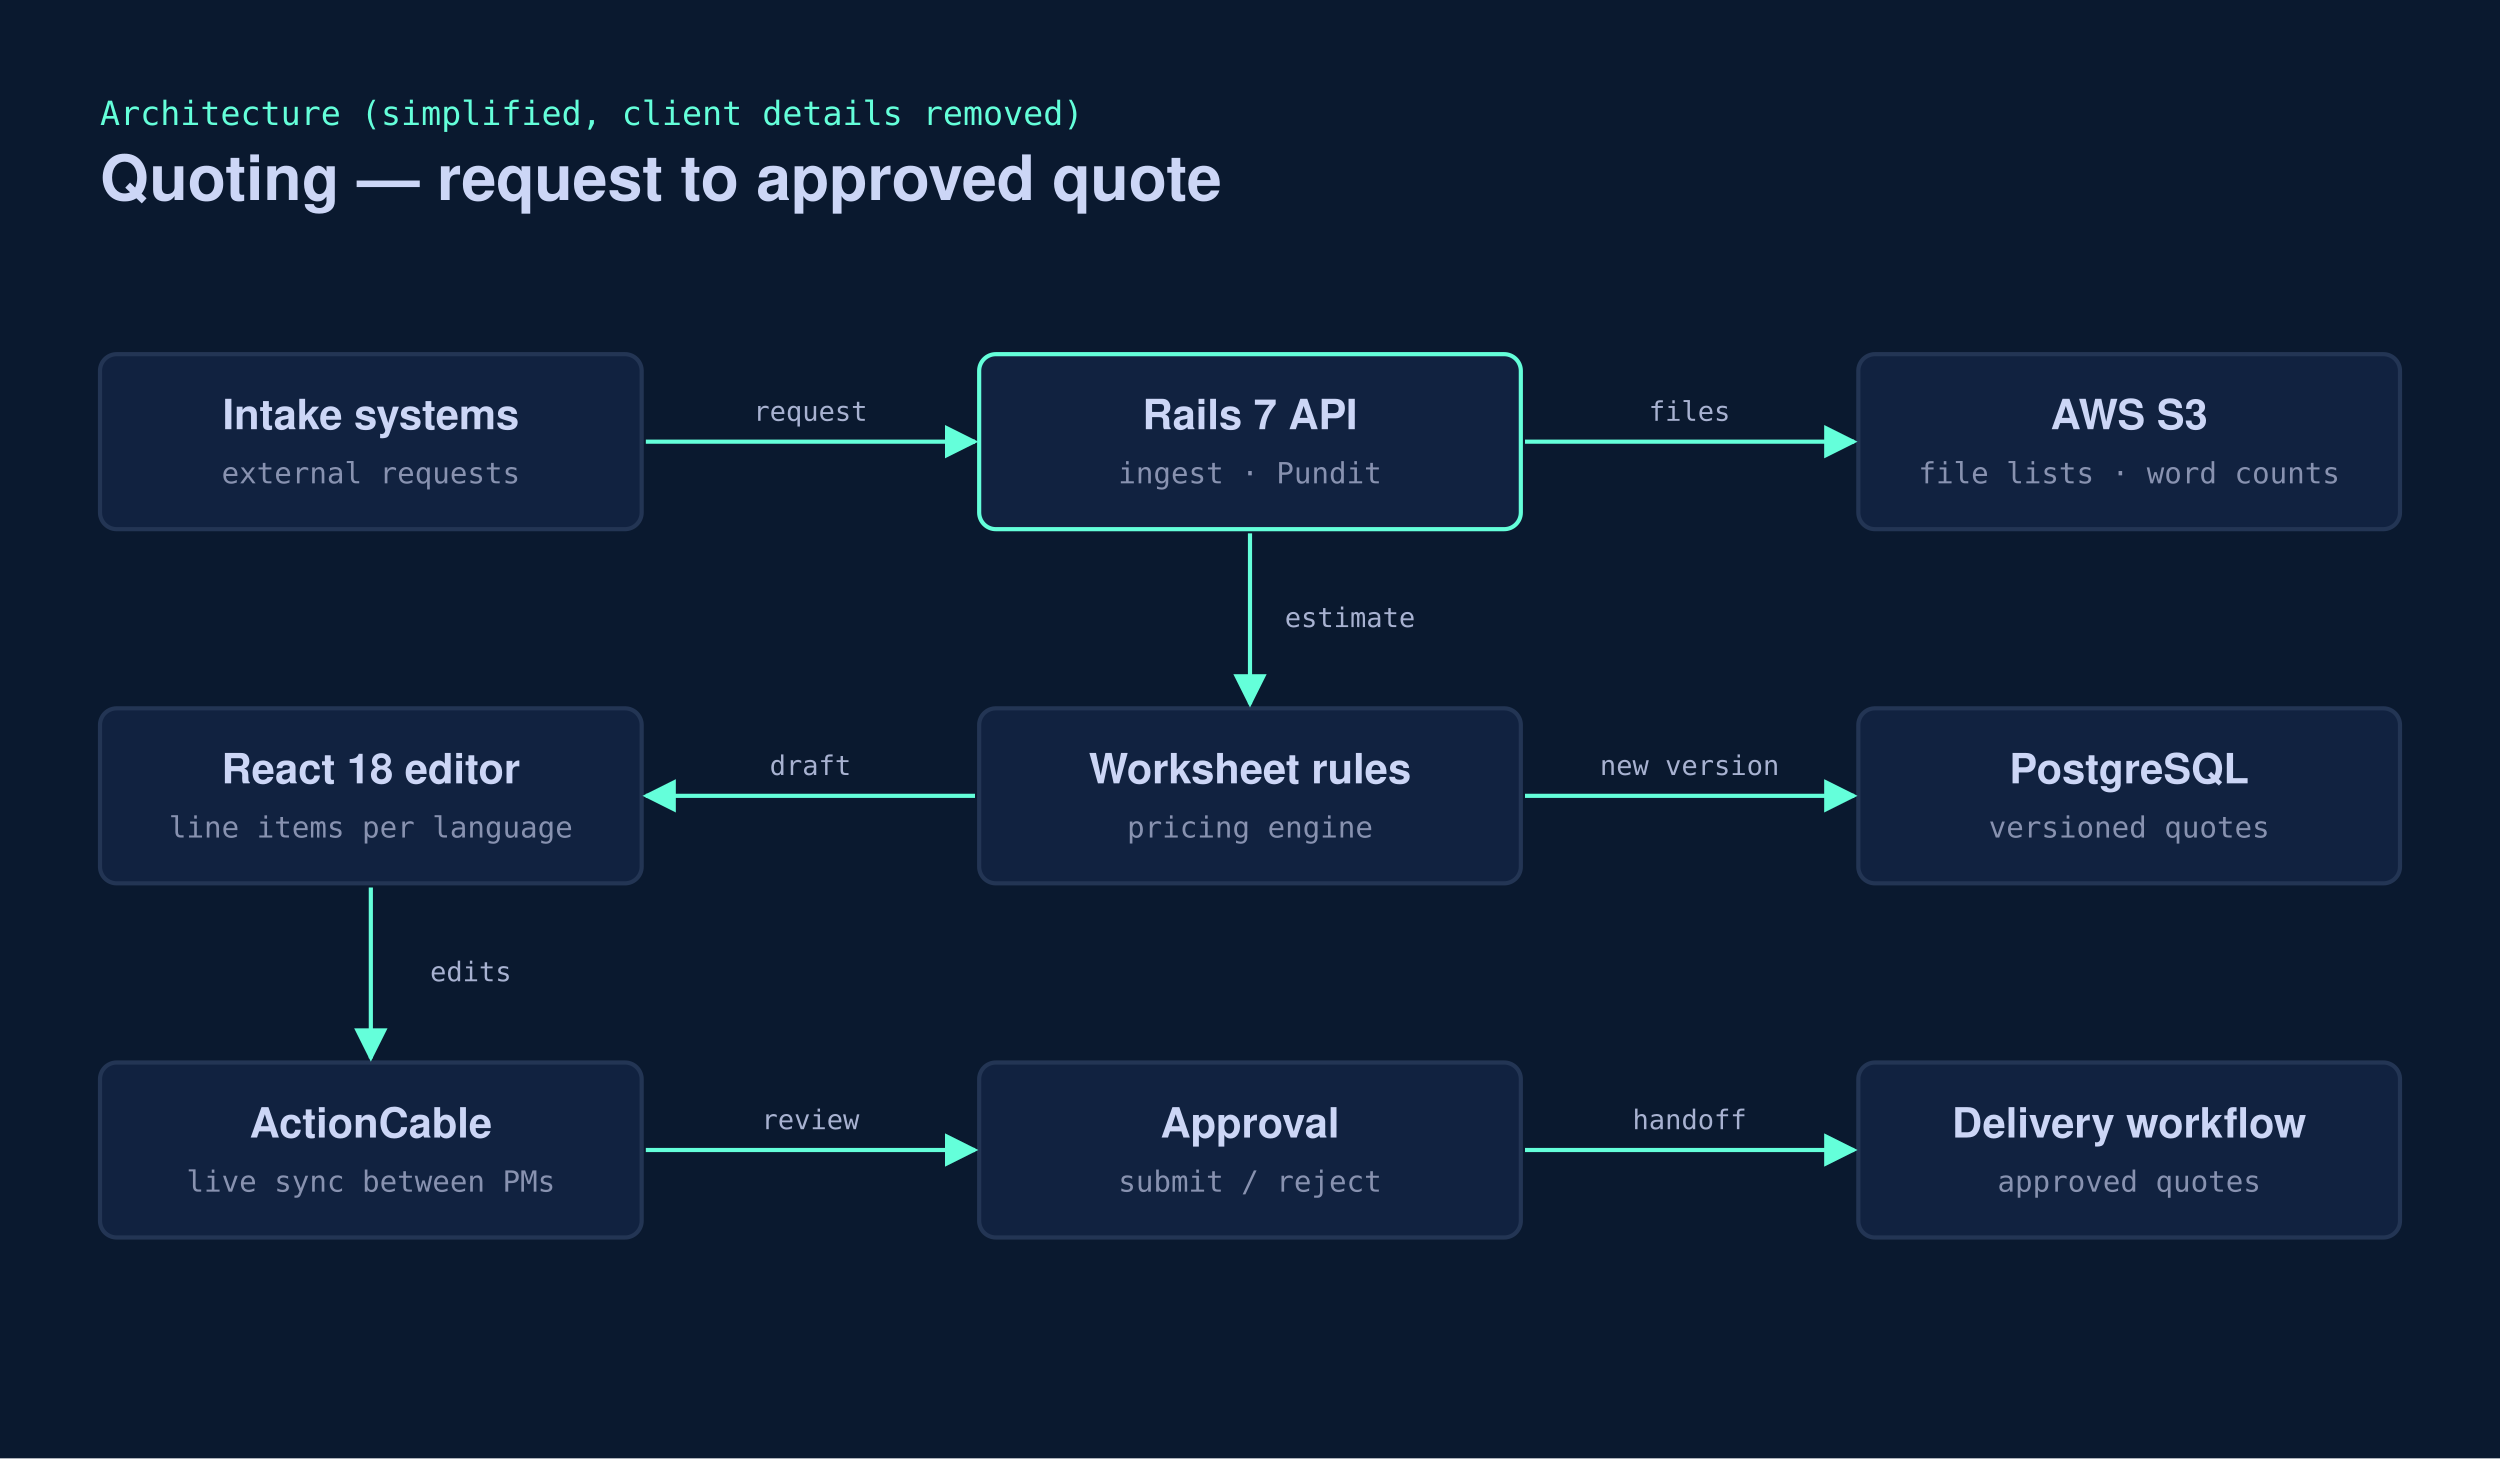
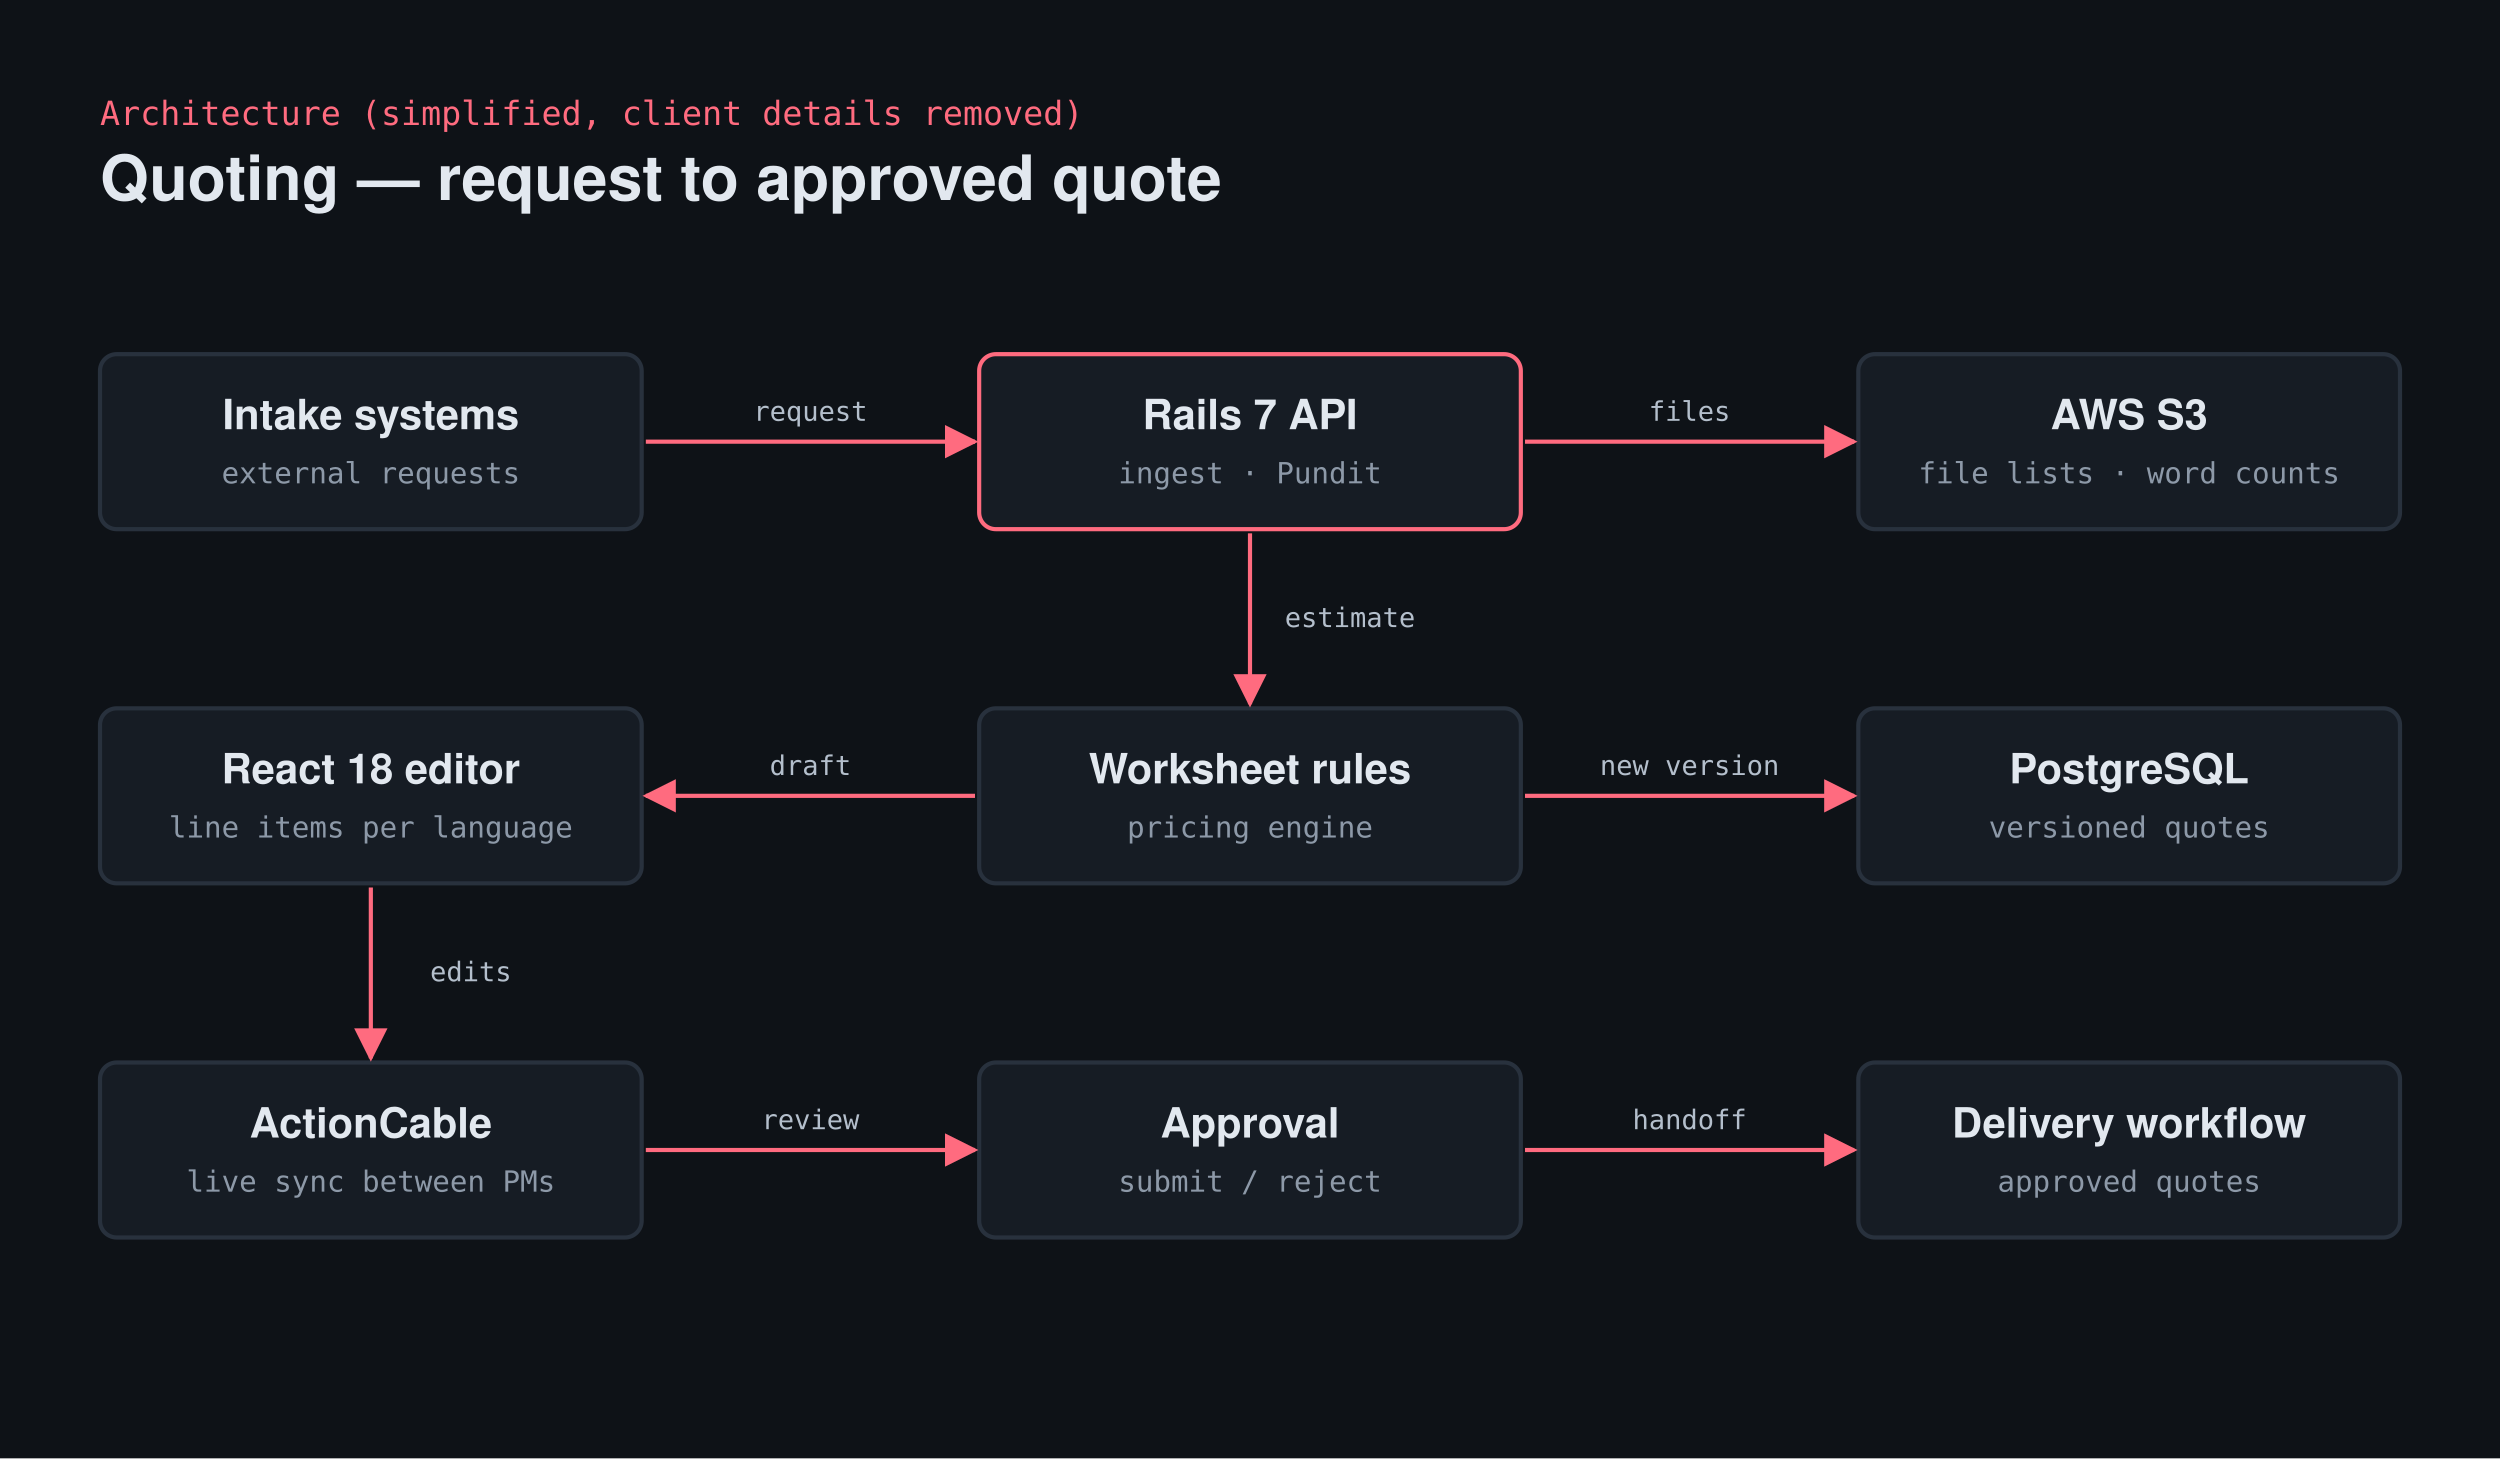
<svg xmlns="http://www.w3.org/2000/svg" width="1200" height="700" viewBox="0 0 1200 700" role="img" aria-label="Quoting — request to approved quote architecture diagram">
  <defs>
    <marker id="arrow" viewBox="0 0 10 10" refX="9" refY="5" markerWidth="8" markerHeight="8" orient="auto-start-reverse">
-       <path d="M0,0 L10,5 L0,10 z" fill="#64ffda" />
+       <path d="M0,0 L10,5 L0,10 z" fill="#ff6b7f" />
    </marker>
  </defs>
-   <rect width="1200" height="700" fill="#0a192f" />
-   <text x="48" y="60" font-family="Menlo, SF Mono, monospace" font-size="16" fill="#64ffda">Architecture (simplified, client details removed)</text>
-   <text x="48" y="96" font-family="Helvetica Neue, Helvetica, Arial, sans-serif" font-size="30" font-weight="700" fill="#ccd6f6">Quoting — request to approved quote</text>
-   <rect x="48" y="170" width="260" height="84" rx="8" fill="#112240" stroke="#233554" stroke-width="2" />
-   <text x="178.0" y="206" text-anchor="middle" font-family="Helvetica Neue, Helvetica, Arial, sans-serif" font-size="20" font-weight="700" fill="#ccd6f6">Intake systems</text>
-   <text x="178.0" y="232" text-anchor="middle" font-family="Menlo, SF Mono, monospace" font-size="14" fill="#8892b0">external requests</text>
-   <rect x="470" y="170" width="260" height="84" rx="8" fill="#112240" stroke="#64ffda" stroke-width="2" />
-   <text x="600.0" y="206" text-anchor="middle" font-family="Helvetica Neue, Helvetica, Arial, sans-serif" font-size="20" font-weight="700" fill="#ccd6f6">Rails 7 API</text>
-   <text x="600.0" y="232" text-anchor="middle" font-family="Menlo, SF Mono, monospace" font-size="14" fill="#8892b0">ingest · Pundit</text>
-   <rect x="892" y="170" width="260" height="84" rx="8" fill="#112240" stroke="#233554" stroke-width="2" />
-   <text x="1022.0" y="206" text-anchor="middle" font-family="Helvetica Neue, Helvetica, Arial, sans-serif" font-size="20" font-weight="700" fill="#ccd6f6">AWS S3</text>
-   <text x="1022.0" y="232" text-anchor="middle" font-family="Menlo, SF Mono, monospace" font-size="14" fill="#8892b0">file lists · word counts</text>
-   <rect x="48" y="340" width="260" height="84" rx="8" fill="#112240" stroke="#233554" stroke-width="2" />
-   <text x="178.0" y="376" text-anchor="middle" font-family="Helvetica Neue, Helvetica, Arial, sans-serif" font-size="20" font-weight="700" fill="#ccd6f6">React 18 editor</text>
-   <text x="178.0" y="402" text-anchor="middle" font-family="Menlo, SF Mono, monospace" font-size="14" fill="#8892b0">line items per language</text>
-   <rect x="470" y="340" width="260" height="84" rx="8" fill="#112240" stroke="#233554" stroke-width="2" />
-   <text x="600.0" y="376" text-anchor="middle" font-family="Helvetica Neue, Helvetica, Arial, sans-serif" font-size="20" font-weight="700" fill="#ccd6f6">Worksheet rules</text>
-   <text x="600.0" y="402" text-anchor="middle" font-family="Menlo, SF Mono, monospace" font-size="14" fill="#8892b0">pricing engine</text>
-   <rect x="892" y="340" width="260" height="84" rx="8" fill="#112240" stroke="#233554" stroke-width="2" />
-   <text x="1022.0" y="376" text-anchor="middle" font-family="Helvetica Neue, Helvetica, Arial, sans-serif" font-size="20" font-weight="700" fill="#ccd6f6">PostgreSQL</text>
-   <text x="1022.0" y="402" text-anchor="middle" font-family="Menlo, SF Mono, monospace" font-size="14" fill="#8892b0">versioned quotes</text>
-   <rect x="48" y="510" width="260" height="84" rx="8" fill="#112240" stroke="#233554" stroke-width="2" />
-   <text x="178.0" y="546" text-anchor="middle" font-family="Helvetica Neue, Helvetica, Arial, sans-serif" font-size="20" font-weight="700" fill="#ccd6f6">ActionCable</text>
-   <text x="178.0" y="572" text-anchor="middle" font-family="Menlo, SF Mono, monospace" font-size="14" fill="#8892b0">live sync between PMs</text>
-   <rect x="470" y="510" width="260" height="84" rx="8" fill="#112240" stroke="#233554" stroke-width="2" />
-   <text x="600.0" y="546" text-anchor="middle" font-family="Helvetica Neue, Helvetica, Arial, sans-serif" font-size="20" font-weight="700" fill="#ccd6f6">Approval</text>
-   <text x="600.0" y="572" text-anchor="middle" font-family="Menlo, SF Mono, monospace" font-size="14" fill="#8892b0">submit / reject</text>
-   <rect x="892" y="510" width="260" height="84" rx="8" fill="#112240" stroke="#233554" stroke-width="2" />
-   <text x="1022.0" y="546" text-anchor="middle" font-family="Helvetica Neue, Helvetica, Arial, sans-serif" font-size="20" font-weight="700" fill="#ccd6f6">Delivery workflow</text>
-   <text x="1022.0" y="572" text-anchor="middle" font-family="Menlo, SF Mono, monospace" font-size="14" fill="#8892b0">approved quotes</text>
-   <line x1="310" y1="212.0" x2="468" y2="212.0" stroke="#64ffda" stroke-width="2" marker-end="url(#arrow)" />
-   <text x="389.0" y="202.0" text-anchor="middle" font-family="Menlo, SF Mono, monospace" font-size="13" fill="#a8b2d1">request</text>
-   <line x1="732" y1="212.0" x2="890" y2="212.0" stroke="#64ffda" stroke-width="2" marker-end="url(#arrow)" />
-   <text x="811.0" y="202.0" text-anchor="middle" font-family="Menlo, SF Mono, monospace" font-size="13" fill="#a8b2d1">files</text>
-   <line x1="600.0" y1="256" x2="600.0" y2="338" stroke="#64ffda" stroke-width="2" marker-end="url(#arrow)" />
-   <text x="648.0" y="301.0" text-anchor="middle" font-family="Menlo, SF Mono, monospace" font-size="13" fill="#a8b2d1">estimate</text>
-   <line x1="468" y1="382.0" x2="310" y2="382.0" stroke="#64ffda" stroke-width="2" marker-end="url(#arrow)" />
-   <text x="389.0" y="372.0" text-anchor="middle" font-family="Menlo, SF Mono, monospace" font-size="13" fill="#a8b2d1">draft</text>
-   <line x1="732" y1="382.0" x2="890" y2="382.0" stroke="#64ffda" stroke-width="2" marker-end="url(#arrow)" />
-   <text x="811.0" y="372.0" text-anchor="middle" font-family="Menlo, SF Mono, monospace" font-size="13" fill="#a8b2d1">new version</text>
-   <line x1="178.0" y1="426" x2="178.0" y2="508" stroke="#64ffda" stroke-width="2" marker-end="url(#arrow)" />
-   <text x="226.0" y="471.0" text-anchor="middle" font-family="Menlo, SF Mono, monospace" font-size="13" fill="#a8b2d1">edits</text>
-   <line x1="310" y1="552.0" x2="468" y2="552.0" stroke="#64ffda" stroke-width="2" marker-end="url(#arrow)" />
-   <text x="389.0" y="542.0" text-anchor="middle" font-family="Menlo, SF Mono, monospace" font-size="13" fill="#a8b2d1">review</text>
-   <line x1="732" y1="552.0" x2="890" y2="552.0" stroke="#64ffda" stroke-width="2" marker-end="url(#arrow)" />
-   <text x="811.0" y="542.0" text-anchor="middle" font-family="Menlo, SF Mono, monospace" font-size="13" fill="#a8b2d1">handoff</text>
+   <rect width="1200" height="700" fill="#0e1217" />
+   <text x="48" y="60" font-family="Menlo, SF Mono, monospace" font-size="16" fill="#ff6b7f">Architecture (simplified, client details removed)</text>
+   <text x="48" y="96" font-family="Helvetica Neue, Helvetica, Arial, sans-serif" font-size="30" font-weight="700" fill="#e2e8ef">Quoting — request to approved quote</text>
+   <rect x="48" y="170" width="260" height="84" rx="8" fill="#161c24" stroke="#28313d" stroke-width="2" />
+   <text x="178.0" y="206" text-anchor="middle" font-family="Helvetica Neue, Helvetica, Arial, sans-serif" font-size="20" font-weight="700" fill="#e2e8ef">Intake systems</text>
+   <text x="178.0" y="232" text-anchor="middle" font-family="Menlo, SF Mono, monospace" font-size="14" fill="#8d99a8">external requests</text>
+   <rect x="470" y="170" width="260" height="84" rx="8" fill="#161c24" stroke="#ff6b7f" stroke-width="2" />
+   <text x="600.0" y="206" text-anchor="middle" font-family="Helvetica Neue, Helvetica, Arial, sans-serif" font-size="20" font-weight="700" fill="#e2e8ef">Rails 7 API</text>
+   <text x="600.0" y="232" text-anchor="middle" font-family="Menlo, SF Mono, monospace" font-size="14" fill="#8d99a8">ingest · Pundit</text>
+   <rect x="892" y="170" width="260" height="84" rx="8" fill="#161c24" stroke="#28313d" stroke-width="2" />
+   <text x="1022.0" y="206" text-anchor="middle" font-family="Helvetica Neue, Helvetica, Arial, sans-serif" font-size="20" font-weight="700" fill="#e2e8ef">AWS S3</text>
+   <text x="1022.0" y="232" text-anchor="middle" font-family="Menlo, SF Mono, monospace" font-size="14" fill="#8d99a8">file lists · word counts</text>
+   <rect x="48" y="340" width="260" height="84" rx="8" fill="#161c24" stroke="#28313d" stroke-width="2" />
+   <text x="178.0" y="376" text-anchor="middle" font-family="Helvetica Neue, Helvetica, Arial, sans-serif" font-size="20" font-weight="700" fill="#e2e8ef">React 18 editor</text>
+   <text x="178.0" y="402" text-anchor="middle" font-family="Menlo, SF Mono, monospace" font-size="14" fill="#8d99a8">line items per language</text>
+   <rect x="470" y="340" width="260" height="84" rx="8" fill="#161c24" stroke="#28313d" stroke-width="2" />
+   <text x="600.0" y="376" text-anchor="middle" font-family="Helvetica Neue, Helvetica, Arial, sans-serif" font-size="20" font-weight="700" fill="#e2e8ef">Worksheet rules</text>
+   <text x="600.0" y="402" text-anchor="middle" font-family="Menlo, SF Mono, monospace" font-size="14" fill="#8d99a8">pricing engine</text>
+   <rect x="892" y="340" width="260" height="84" rx="8" fill="#161c24" stroke="#28313d" stroke-width="2" />
+   <text x="1022.0" y="376" text-anchor="middle" font-family="Helvetica Neue, Helvetica, Arial, sans-serif" font-size="20" font-weight="700" fill="#e2e8ef">PostgreSQL</text>
+   <text x="1022.0" y="402" text-anchor="middle" font-family="Menlo, SF Mono, monospace" font-size="14" fill="#8d99a8">versioned quotes</text>
+   <rect x="48" y="510" width="260" height="84" rx="8" fill="#161c24" stroke="#28313d" stroke-width="2" />
+   <text x="178.0" y="546" text-anchor="middle" font-family="Helvetica Neue, Helvetica, Arial, sans-serif" font-size="20" font-weight="700" fill="#e2e8ef">ActionCable</text>
+   <text x="178.0" y="572" text-anchor="middle" font-family="Menlo, SF Mono, monospace" font-size="14" fill="#8d99a8">live sync between PMs</text>
+   <rect x="470" y="510" width="260" height="84" rx="8" fill="#161c24" stroke="#28313d" stroke-width="2" />
+   <text x="600.0" y="546" text-anchor="middle" font-family="Helvetica Neue, Helvetica, Arial, sans-serif" font-size="20" font-weight="700" fill="#e2e8ef">Approval</text>
+   <text x="600.0" y="572" text-anchor="middle" font-family="Menlo, SF Mono, monospace" font-size="14" fill="#8d99a8">submit / reject</text>
+   <rect x="892" y="510" width="260" height="84" rx="8" fill="#161c24" stroke="#28313d" stroke-width="2" />
+   <text x="1022.0" y="546" text-anchor="middle" font-family="Helvetica Neue, Helvetica, Arial, sans-serif" font-size="20" font-weight="700" fill="#e2e8ef">Delivery workflow</text>
+   <text x="1022.0" y="572" text-anchor="middle" font-family="Menlo, SF Mono, monospace" font-size="14" fill="#8d99a8">approved quotes</text>
+   <line x1="310" y1="212.0" x2="468" y2="212.0" stroke="#ff6b7f" stroke-width="2" marker-end="url(#arrow)" />
+   <text x="389.0" y="202.0" text-anchor="middle" font-family="Menlo, SF Mono, monospace" font-size="13" fill="#b4bfcc">request</text>
+   <line x1="732" y1="212.0" x2="890" y2="212.0" stroke="#ff6b7f" stroke-width="2" marker-end="url(#arrow)" />
+   <text x="811.0" y="202.0" text-anchor="middle" font-family="Menlo, SF Mono, monospace" font-size="13" fill="#b4bfcc">files</text>
+   <line x1="600.0" y1="256" x2="600.0" y2="338" stroke="#ff6b7f" stroke-width="2" marker-end="url(#arrow)" />
+   <text x="648.0" y="301.0" text-anchor="middle" font-family="Menlo, SF Mono, monospace" font-size="13" fill="#b4bfcc">estimate</text>
+   <line x1="468" y1="382.0" x2="310" y2="382.0" stroke="#ff6b7f" stroke-width="2" marker-end="url(#arrow)" />
+   <text x="389.0" y="372.0" text-anchor="middle" font-family="Menlo, SF Mono, monospace" font-size="13" fill="#b4bfcc">draft</text>
+   <line x1="732" y1="382.0" x2="890" y2="382.0" stroke="#ff6b7f" stroke-width="2" marker-end="url(#arrow)" />
+   <text x="811.0" y="372.0" text-anchor="middle" font-family="Menlo, SF Mono, monospace" font-size="13" fill="#b4bfcc">new version</text>
+   <line x1="178.0" y1="426" x2="178.0" y2="508" stroke="#ff6b7f" stroke-width="2" marker-end="url(#arrow)" />
+   <text x="226.0" y="471.0" text-anchor="middle" font-family="Menlo, SF Mono, monospace" font-size="13" fill="#b4bfcc">edits</text>
+   <line x1="310" y1="552.0" x2="468" y2="552.0" stroke="#ff6b7f" stroke-width="2" marker-end="url(#arrow)" />
+   <text x="389.0" y="542.0" text-anchor="middle" font-family="Menlo, SF Mono, monospace" font-size="13" fill="#b4bfcc">review</text>
+   <line x1="732" y1="552.0" x2="890" y2="552.0" stroke="#ff6b7f" stroke-width="2" marker-end="url(#arrow)" />
+   <text x="811.0" y="542.0" text-anchor="middle" font-family="Menlo, SF Mono, monospace" font-size="13" fill="#b4bfcc">handoff</text>
</svg>
